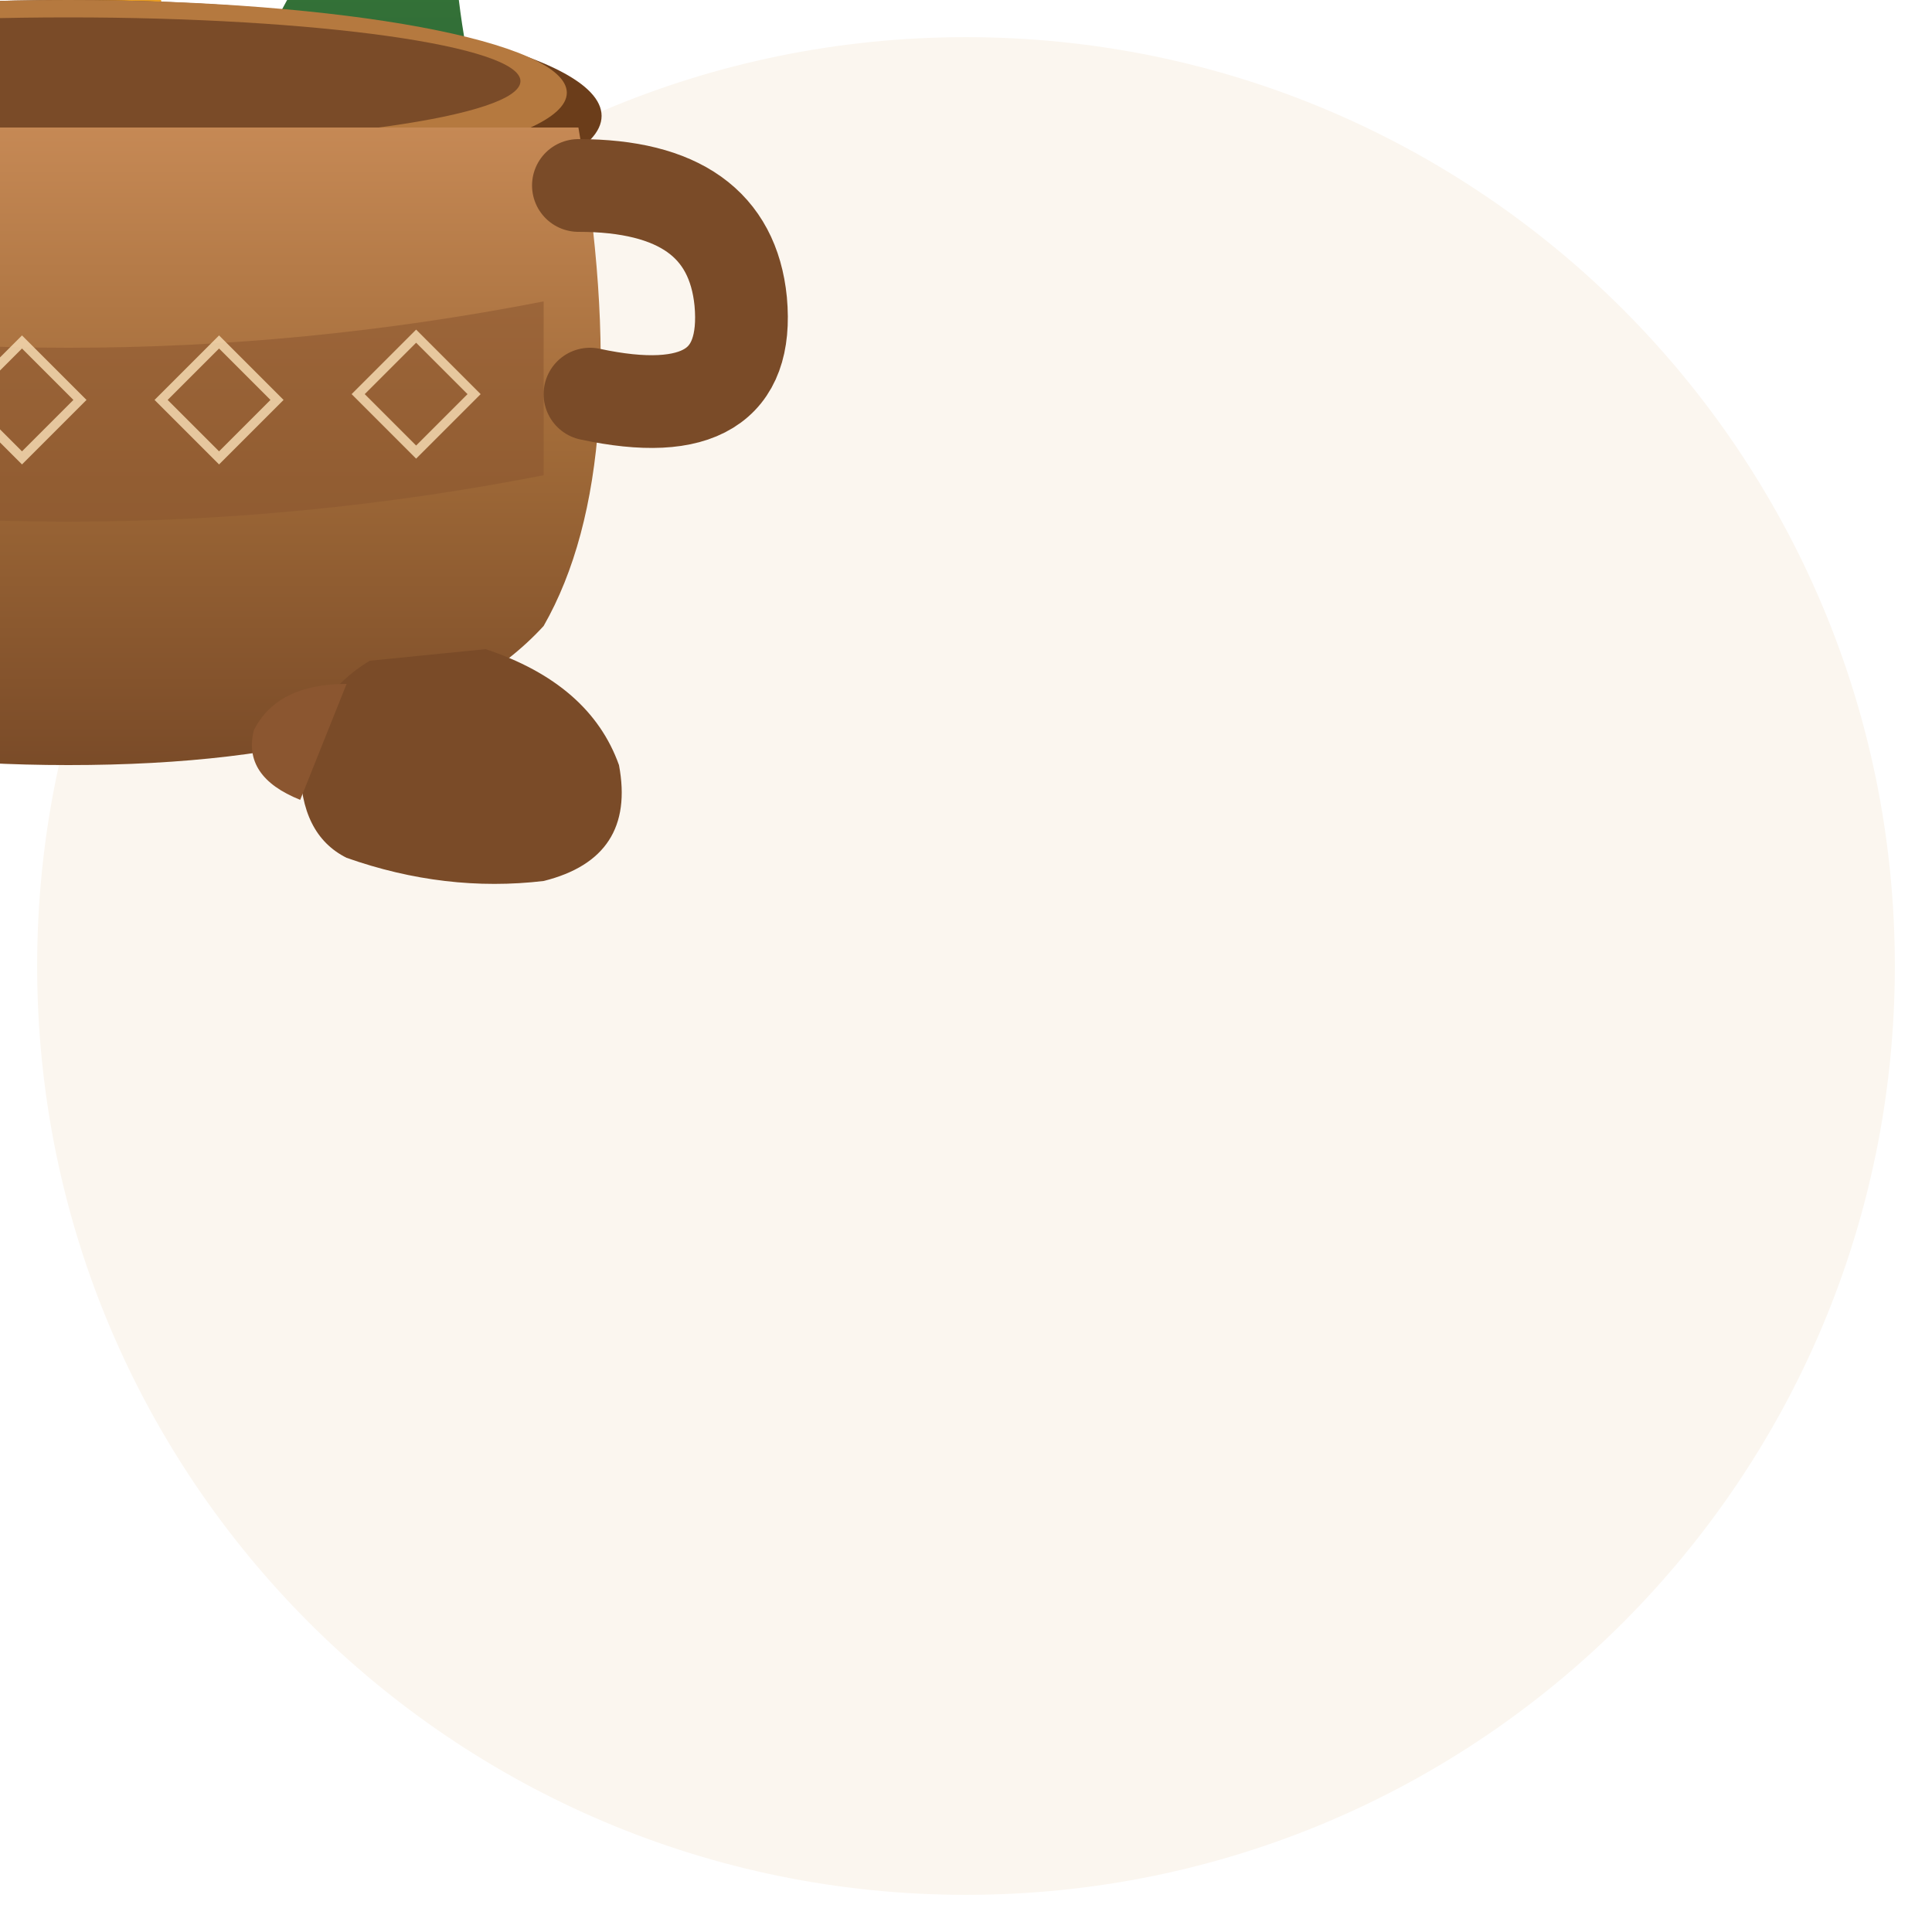
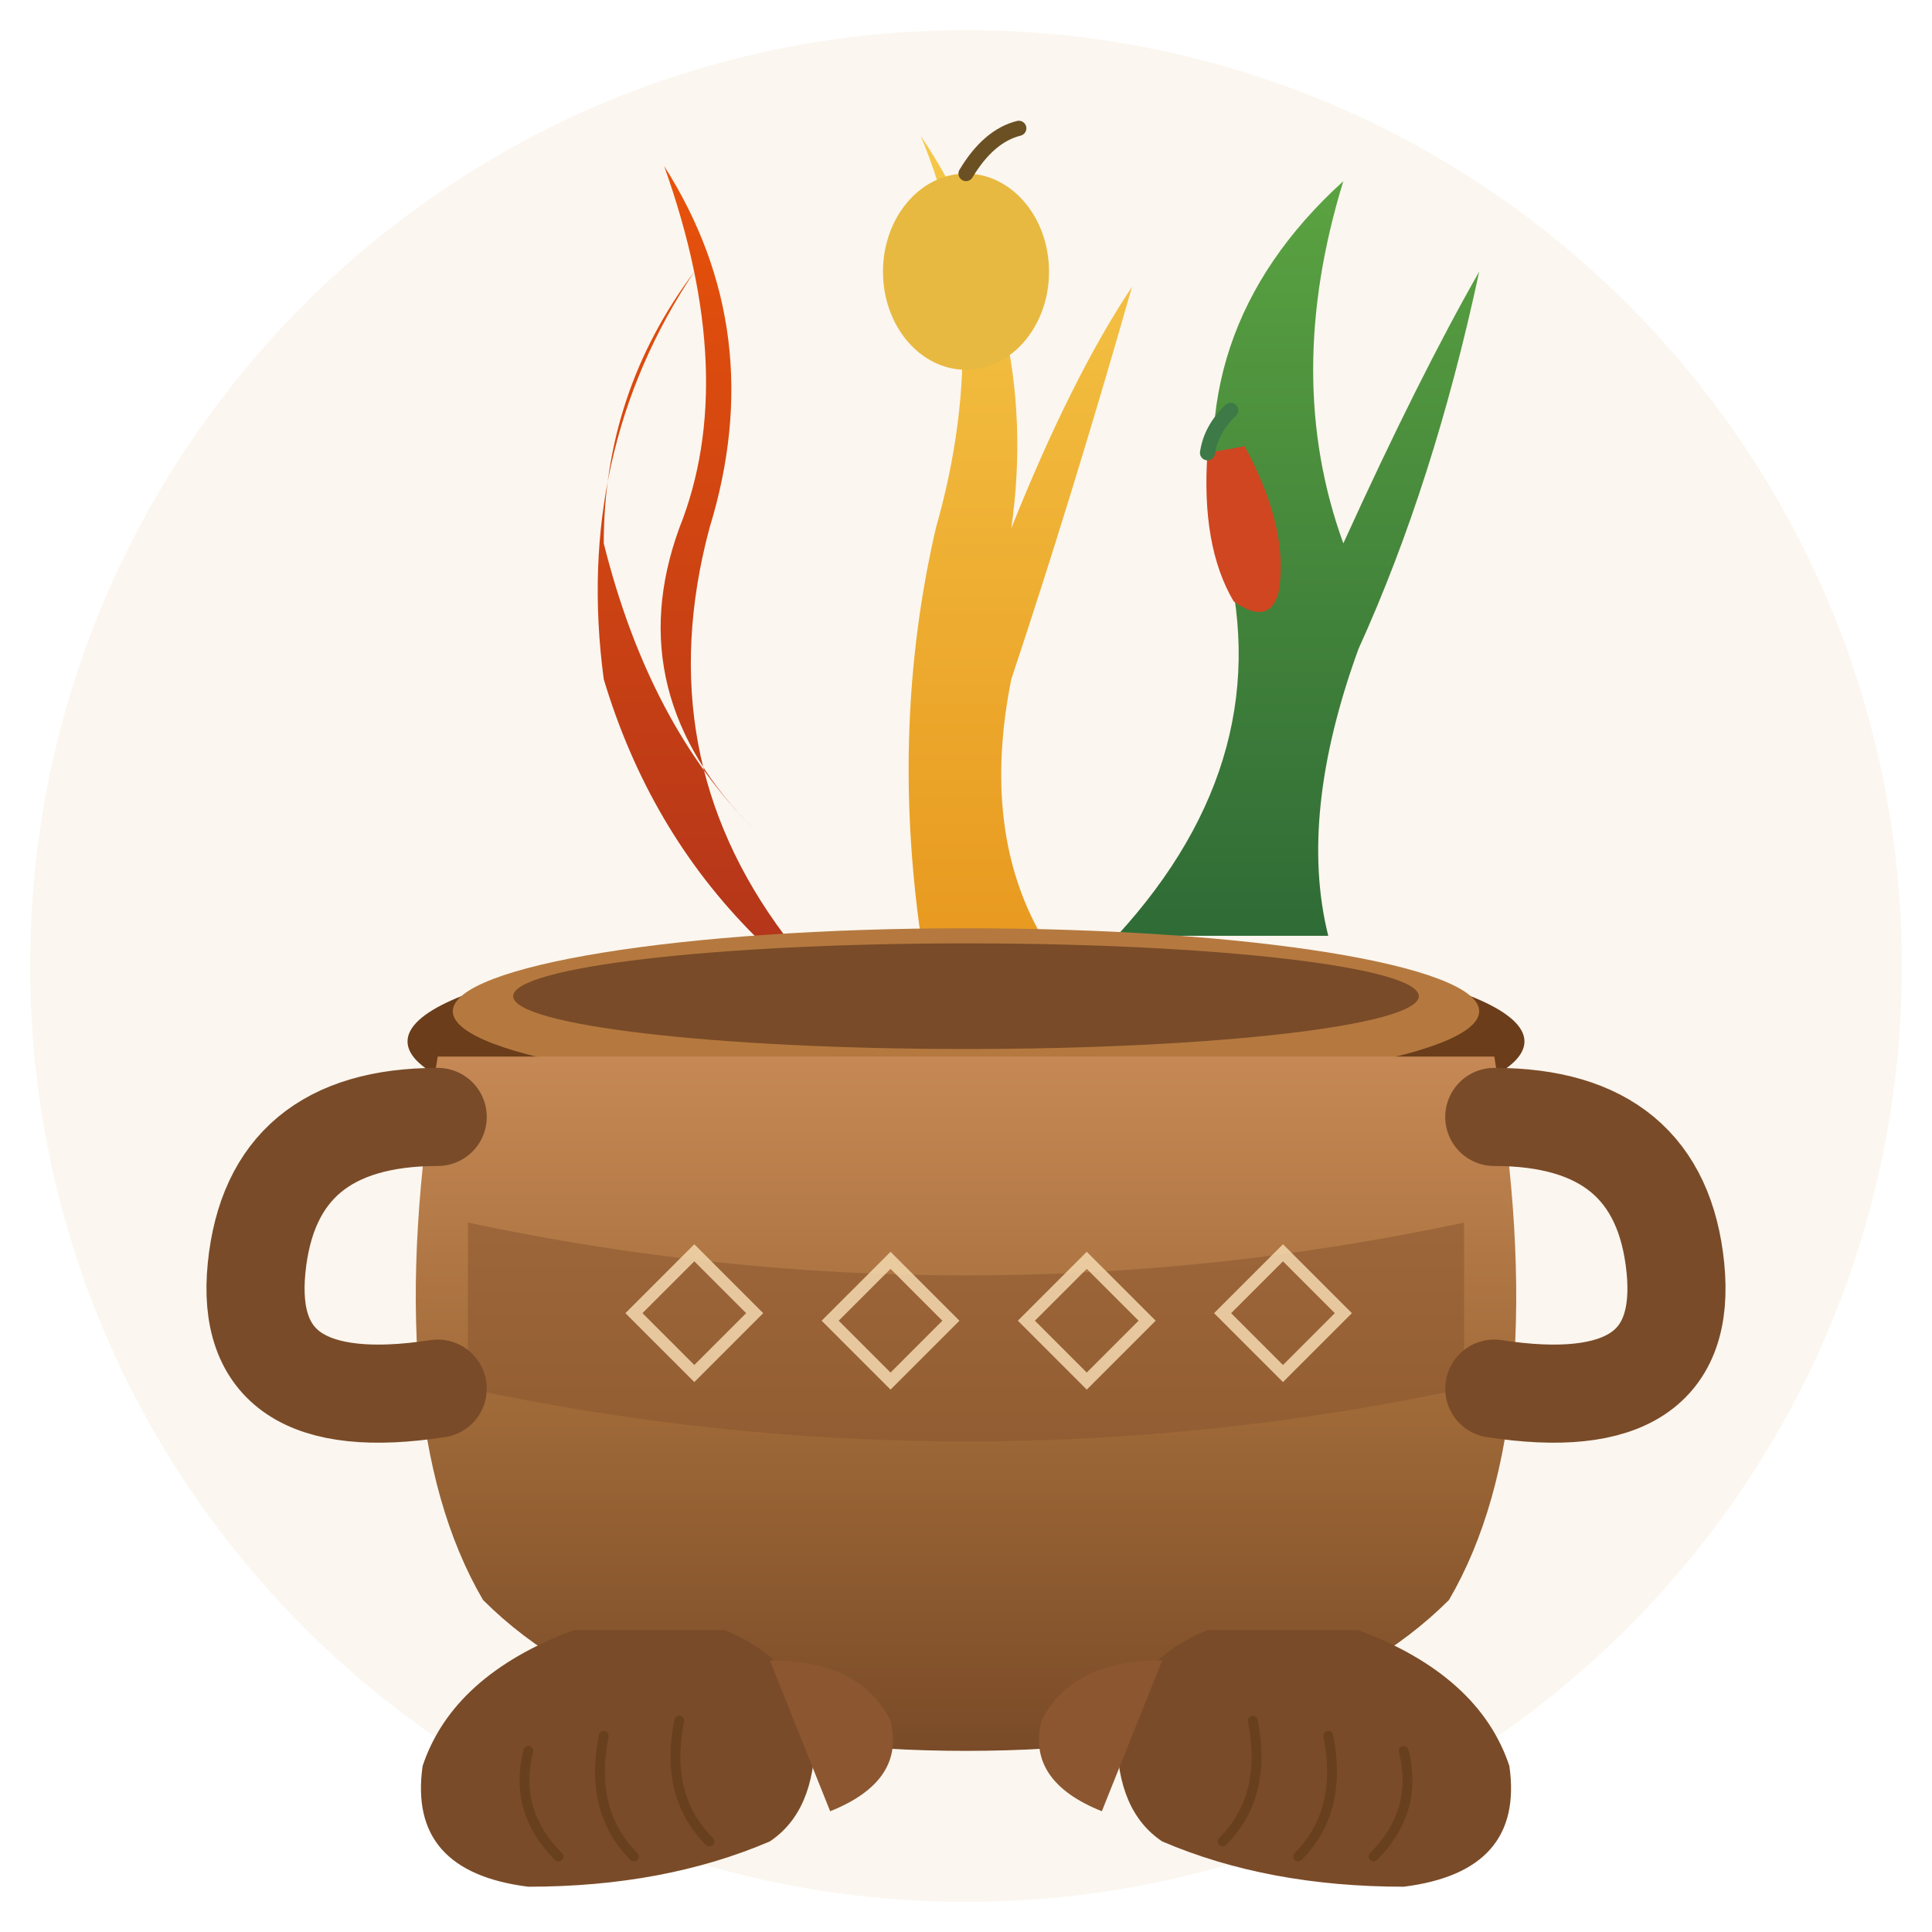
- <svg xmlns="http://www.w3.org/2000/svg" viewBox="0 0 260 260" role="img" aria-label="Feastpot">
+ <svg xmlns="http://www.w3.org/2000/svg" viewBox="0 0 256 256" role="img" aria-label="Feastpot">
  <defs>
    <linearGradient id="fpiFlameRed" x1="0" y1="1" x2="0" y2="0">
      <stop offset="0" stop-color="#B5361A" />
      <stop offset="1" stop-color="#E8520A" />
    </linearGradient>
    <linearGradient id="fpiFlameYellow" x1="0" y1="1" x2="0" y2="0">
      <stop offset="0" stop-color="#E89A1F" />
      <stop offset="1" stop-color="#F5C84A" />
    </linearGradient>
    <linearGradient id="fpiFlameGreen" x1="0" y1="1" x2="0" y2="0">
      <stop offset="0" stop-color="#2F6B36" />
      <stop offset="1" stop-color="#5BA341" />
    </linearGradient>
    <linearGradient id="fpiPotBody" x1="0" y1="0" x2="0" y2="1">
      <stop offset="0" stop-color="#C68955" />
      <stop offset="0.5" stop-color="#A06A38" />
      <stop offset="1" stop-color="#7A4B28" />
    </linearGradient>
  </defs>
-   <circle cx="130" cy="130" r="125" fill="#FBF6EF" />
-   <g transform="translate(-178, -156) scale(0.78)">
-     <path d="M210 215 Q175 175 188 130 Q200 92 175 55              Q185 95 170 120 Q158 145 178 170              Q160 150 152 118 Q150 95 165 70              Q145 105 152 145 Q160 180 200 215Z" fill="url(#fpiFlameRed)" />
-     <path d="M240 215 Q228 175 235 135 Q244 95 232 60              Q252 92 248 130 Q260 100 270 80              Q262 115 252 145 Q248 175 260 215Z" fill="url(#fpiFlameYellow)" />
-     <path d="M268 215 Q295 180 285 140 Q278 100 305 65              Q295 100 308 130 Q322 100 330 80              Q322 120 312 150 Q302 180 310 215Z" fill="url(#fpiFlameGreen)" />
-     <g transform="translate(212, 70) rotate(-12)">
-       <ellipse cx="0" cy="0" rx="18" ry="22" fill="#E8B940" />
-       <path d="M0 -22 Q3 -28 8 -30" fill="none" stroke="#6B5024" stroke-width="2" stroke-linecap="round" />
-     </g>
-     <g transform="translate(170, 95) rotate(-30)">
-       <path d="M-22 0 Q-18 -16 0 -20 Q18 -22 24 -10 Q22 -4 12 -2 Q-4 0 -22 4Z" fill="#E8C04A" />
-       <path d="M24 -10 Q28 -8 30 -4" fill="none" stroke="#5B4318" stroke-width="2.5" stroke-linecap="round" />
-     </g>
-     <g transform="translate(248, 110) rotate(-8)">
-       <path d="M0 0 Q-5 18 -1 30 Q5 34 9 30 Q14 18 8 0 Z" fill="#D04621" />
-       <path d="M0 0 Q1 -5 5 -8" fill="none" stroke="#3D7A47" stroke-width="2.2" stroke-linecap="round" />
-     </g>
-     <g transform="translate(296, 70) rotate(28)">
-       <rect x="-12" y="-22" width="24" height="44" rx="6" fill="#9C7140" />
-       <rect x="-12" y="-22" width="24" height="9" rx="6" fill="#D9B585" />
-       <rect x="-12" y="13" width="24" height="9" rx="6" fill="#D9B585" />
-     </g>
-     <ellipse cx="240" cy="220" rx="92" ry="20" fill="#6B3D1A" />
-     <ellipse cx="240" cy="216" rx="86" ry="16" fill="#B5793F" />
-     <ellipse cx="240" cy="214" rx="78" ry="11" fill="#7A4B28" />
-     <path d="M152 222 Q142 280 158 308 Q180 332 240 332 Q300 332 322 308 Q338 280 328 222Z" fill="url(#fpiPotBody)" />
-     <path d="M158 252 Q240 268 322 252 L322 282 Q240 298 158 282Z" fill="#8B5630" opacity="0.55" />
-     <g fill="none" stroke="#F4D9B0" stroke-width="1.6" opacity="0.85">
-       <path d="M188 268 L198 258 L208 268 L198 278Z" />
-       <path d="M222 269 L232 259 L242 269 L232 279Z" />
-       <path d="M256 269 L266 259 L276 269 L266 279Z" />
-       <path d="M290 268 L300 258 L310 268 L300 278Z" />
-     </g>
-     <path d="M152 232 Q126 232 124 252 Q122 274 150 268" fill="none" stroke="#7A4B28" stroke-width="16" stroke-linecap="round" />
-     <path d="M328 232 Q354 232 356 252 Q358 274 330 268" fill="none" stroke="#7A4B28" stroke-width="16" stroke-linecap="round" />
-     <path d="M168 312 Q150 318 145 332 Q142 348 158 352 Q175 354 192 348 Q200 344 200 332 Q198 320 188 314Z" fill="#7A4B28" />
-     <path d="M192 318 Q204 318 208 326 Q210 334 200 338" fill="#8B5630" />
-     <path d="M312 312 Q330 318 335 332 Q338 348 322 352 Q305 354 288 348 Q280 344 280 332 Q282 320 292 314Z" fill="#7A4B28" />
-     <path d="M288 318 Q276 318 272 326 Q270 334 280 338" fill="#8B5630" />
+   <circle cx="128" cy="128" r="124" fill="#FBF6EF" />
+   <path d="M104 124            Q86 100 94 70            Q102 44 88 22            Q98 50 90 70            Q82 92 100 110            Q86 96 80 72            Q80 52 92 36            Q76 60 80 90            Q86 110 100 124Z" fill="url(#fpiFlameRed)" />
+   <path d="M122 124            Q118 96 124 70            Q132 42 122 18            Q138 42 134 70            Q142 50 150 38            Q142 66 134 90            Q130 110 138 124Z" fill="url(#fpiFlameYellow)" />
+   <path d="M148 124            Q170 100 162 72            Q156 44 178 24            Q170 50 178 72            Q188 50 196 36            Q190 64 180 86            Q172 108 176 124Z" fill="url(#fpiFlameGreen)" />
+   <g transform="translate(128, 36)">
+     <ellipse cx="0" cy="0" rx="11" ry="13" fill="#E8B940" />
+     <path d="M0 -13 Q3 -18 7 -19" fill="none" stroke="#6B5024" stroke-width="2" stroke-linecap="round" />
+   </g>
+   <g transform="translate(160, 60) rotate(-10)">
+     <path d="M0 0 Q-3 12 0 20 Q4 24 6 20 Q9 12 5 0Z" fill="#D04621" />
+     <path d="M0 0 Q1 -3 4 -5" fill="none" stroke="#3D7A47" stroke-width="2" stroke-linecap="round" />
+   </g>
+   <ellipse cx="128" cy="138" rx="74" ry="14" fill="#6B3D1A" />
+   <ellipse cx="128" cy="134" rx="68" ry="11" fill="#B5793F" />
+   <ellipse cx="128" cy="132" rx="60" ry="7" fill="#7A4B28" />
+   <path d="M58 140            Q50 188 64 212            Q84 232 128 232            Q172 232 192 212            Q206 188 198 140Z" fill="url(#fpiPotBody)" />
+   <path d="M62 162 Q128 176 194 162 L194 184 Q128 198 62 184Z" fill="#8B5630" opacity="0.55" />
+   <g fill="none" stroke="#F4D9B0" stroke-width="1.6" opacity="0.85">
+     <path d="M84 174 L92 166 L100 174 L92 182Z" />
+     <path d="M110 175 L118 167 L126 175 L118 183Z" />
+     <path d="M136 175 L144 167 L152 175 L144 183Z" />
+     <path d="M162 174 L170 166 L178 174 L170 182Z" />
+   </g>
+   <path d="M58 148 Q36 148 34 168 Q32 188 58 184" fill="none" stroke="#7A4B28" stroke-width="13" stroke-linecap="round" />
+   <path d="M198 148 Q220 148 222 168 Q224 188 198 184" fill="none" stroke="#7A4B28" stroke-width="13" stroke-linecap="round" />
+   <path d="M76 216            Q60 222 56 234            Q54 248 70 250            Q88 250 102 244            Q108 240 108 230            Q106 220 96 216Z" fill="#7A4B28" />
+   <path d="M102 220 Q114 220 118 228 Q120 236 110 240" fill="#8B5630" />
+   <g fill="none" stroke="#5B3818" stroke-width="1.3" stroke-linecap="round" opacity="0.6">
+     <path d="M70 232 Q68 240 74 246" />
+     <path d="M80 230 Q78 240 84 246" />
+     <path d="M90 228 Q88 238 94 244" />
+   </g>
+   <path d="M180 216            Q196 222 200 234            Q202 248 186 250            Q168 250 154 244            Q148 240 148 230            Q150 220 160 216Z" fill="#7A4B28" />
+   <path d="M154 220 Q142 220 138 228 Q136 236 146 240" fill="#8B5630" />
+   <g fill="none" stroke="#5B3818" stroke-width="1.3" stroke-linecap="round" opacity="0.6">
+     <path d="M186 232 Q188 240 182 246" />
+     <path d="M176 230 Q178 240 172 246" />
+     <path d="M166 228 Q168 238 162 244" />
  </g>
</svg>
